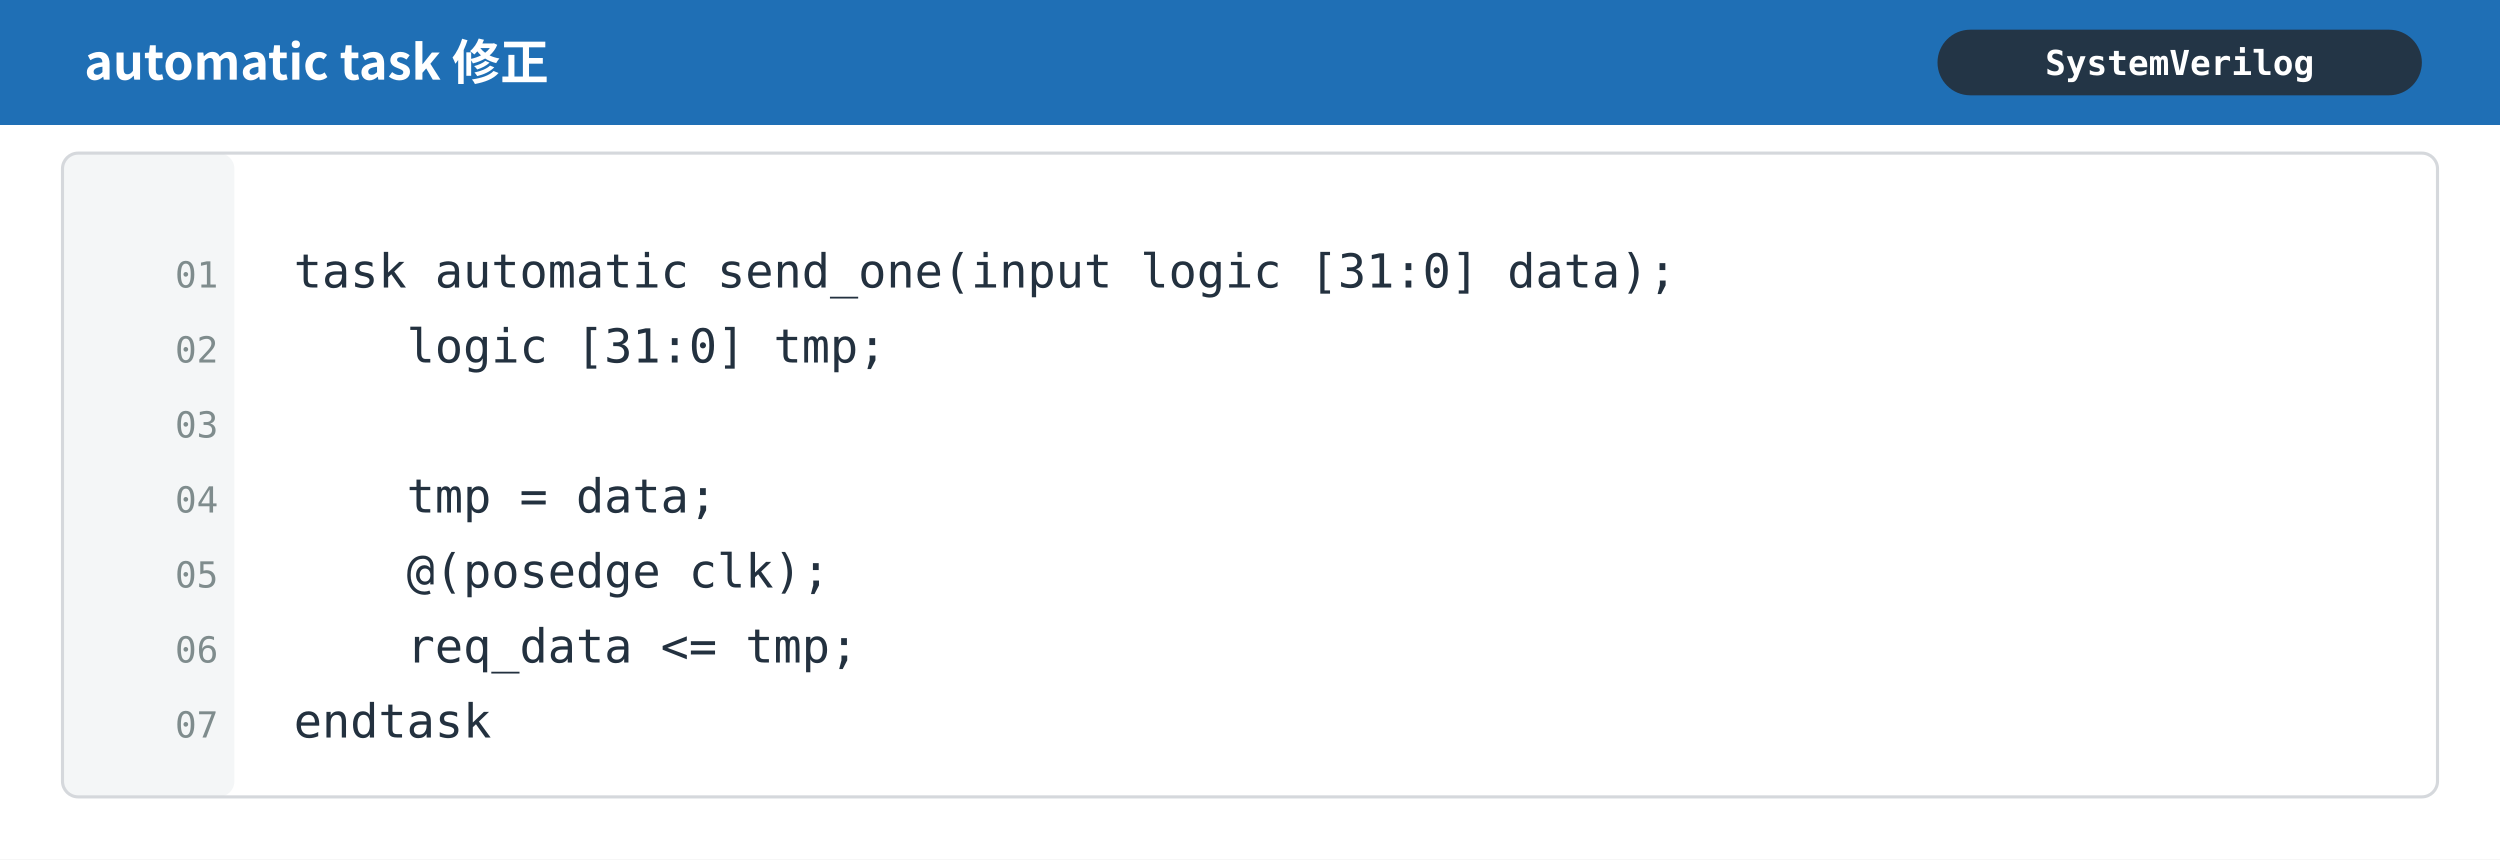
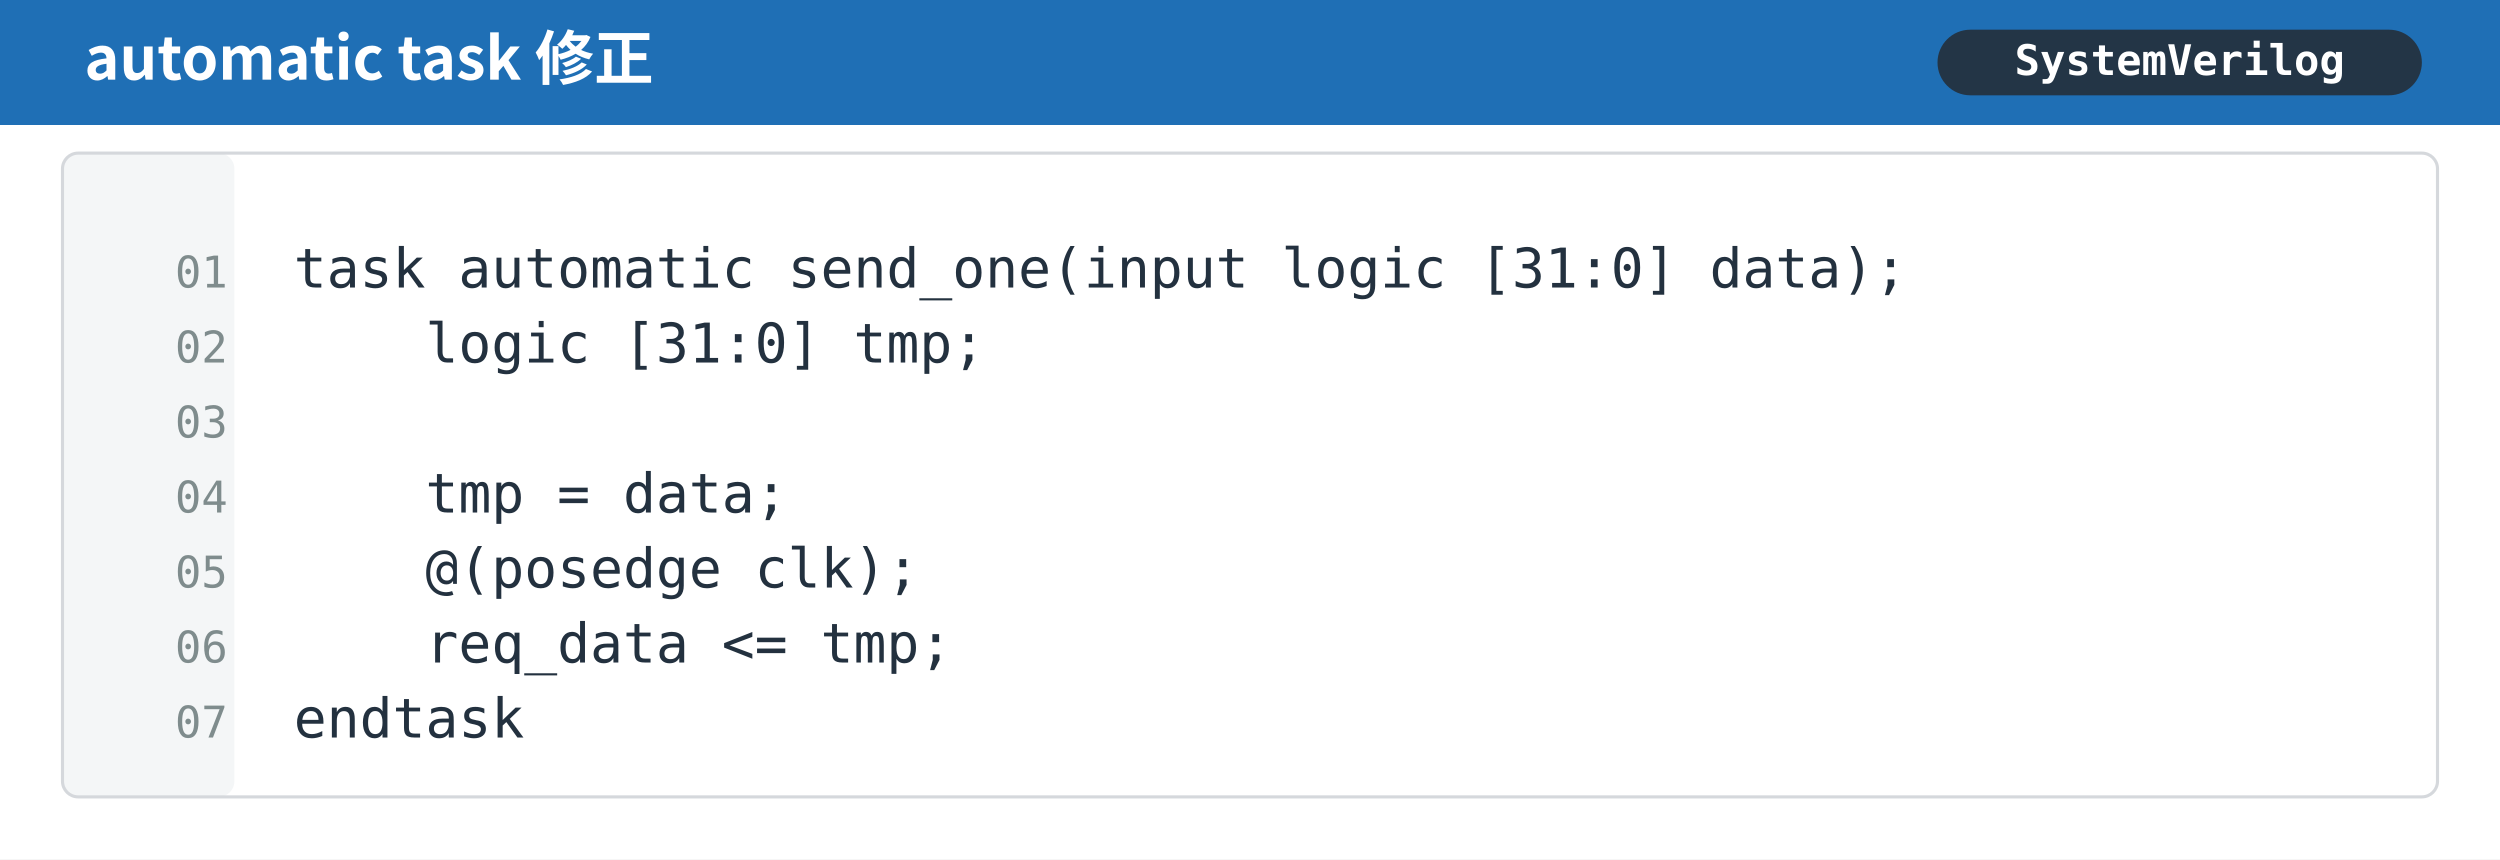
<svg xmlns="http://www.w3.org/2000/svg" width="1600" height="550" viewBox="0 0 1600 550" role="img" aria-label="automatic task 修正">
  <style>
-     .title { font: 700 31px "Noto Sans CJK SC", "Microsoft YaHei", Arial, sans-serif; fill: #FFFFFF; }
-     .status { font: 700 22px "DejaVu Sans Mono", Consolas, monospace; fill: #FFFFFF; }
-     .line-no { font: 400 23px "DejaVu Sans Mono", Consolas, monospace; fill: #7F8C8D; }
-     .code { font: 400 30px "DejaVu Sans Mono", Consolas, monospace; fill: #23313F; }
+     .title { font-family: "Noto Sans CJK SC", "Microsoft YaHei", Arial, sans-serif; font-size: 38px; font-weight: 700; fill: #FFFFFF; }
+     .status { font-family: "DejaVu Sans Mono", Consolas, monospace; font-size: 27px; font-weight: 700; fill: #FFFFFF; }
+     .line-no { font-family: "DejaVu Sans Mono", Consolas, monospace; font-size: 28px; font-weight: 400; fill: #7F8C8D; }
+     .code { font-family: "DejaVu Sans Mono", Consolas, monospace; font-size: 35px; font-weight: 400; fill: #23313F; }
  </style>
  <rect width="1600" height="550" fill="#FFFFFF" />
  <rect width="1600" height="80" fill="#1F6FB5" />
  <text x="54" y="51" class="title">automatic task 修正</text>
  <rect x="1240" y="19" width="310" height="42" rx="21" fill="#23313F" opacity=".94" />
  <text x="1395" y="48" text-anchor="middle" class="status">SystemVerilog</text>
  <rect x="40" y="98" width="110" height="412" rx="10" fill="#F4F6F7" />
  <rect x="40" y="98" width="1520" height="412" rx="10" fill="none" stroke="#D5D8DC" stroke-width="2" />
  <text x="112" y="184" class="line-no">01</text>
  <text x="188" y="184" class="code" xml:space="preserve">task automatic send_one(input logic [31:0] data);</text>
  <text x="112" y="232" class="line-no">02</text>
  <text x="188" y="232" class="code" xml:space="preserve">    logic [31:0] tmp;</text>
  <text x="112" y="280" class="line-no">03</text>
  <text x="188" y="280" class="code" xml:space="preserve" />
  <text x="112" y="328" class="line-no">04</text>
  <text x="188" y="328" class="code" xml:space="preserve">    tmp = data;</text>
  <text x="112" y="376" class="line-no">05</text>
  <text x="188" y="376" class="code" xml:space="preserve">    @(posedge clk);</text>
  <text x="112" y="424" class="line-no">06</text>
  <text x="188" y="424" class="code" xml:space="preserve">    req_data &lt;= tmp;</text>
  <text x="112" y="472" class="line-no">07</text>
  <text x="188" y="472" class="code" xml:space="preserve">endtask</text>
</svg>
